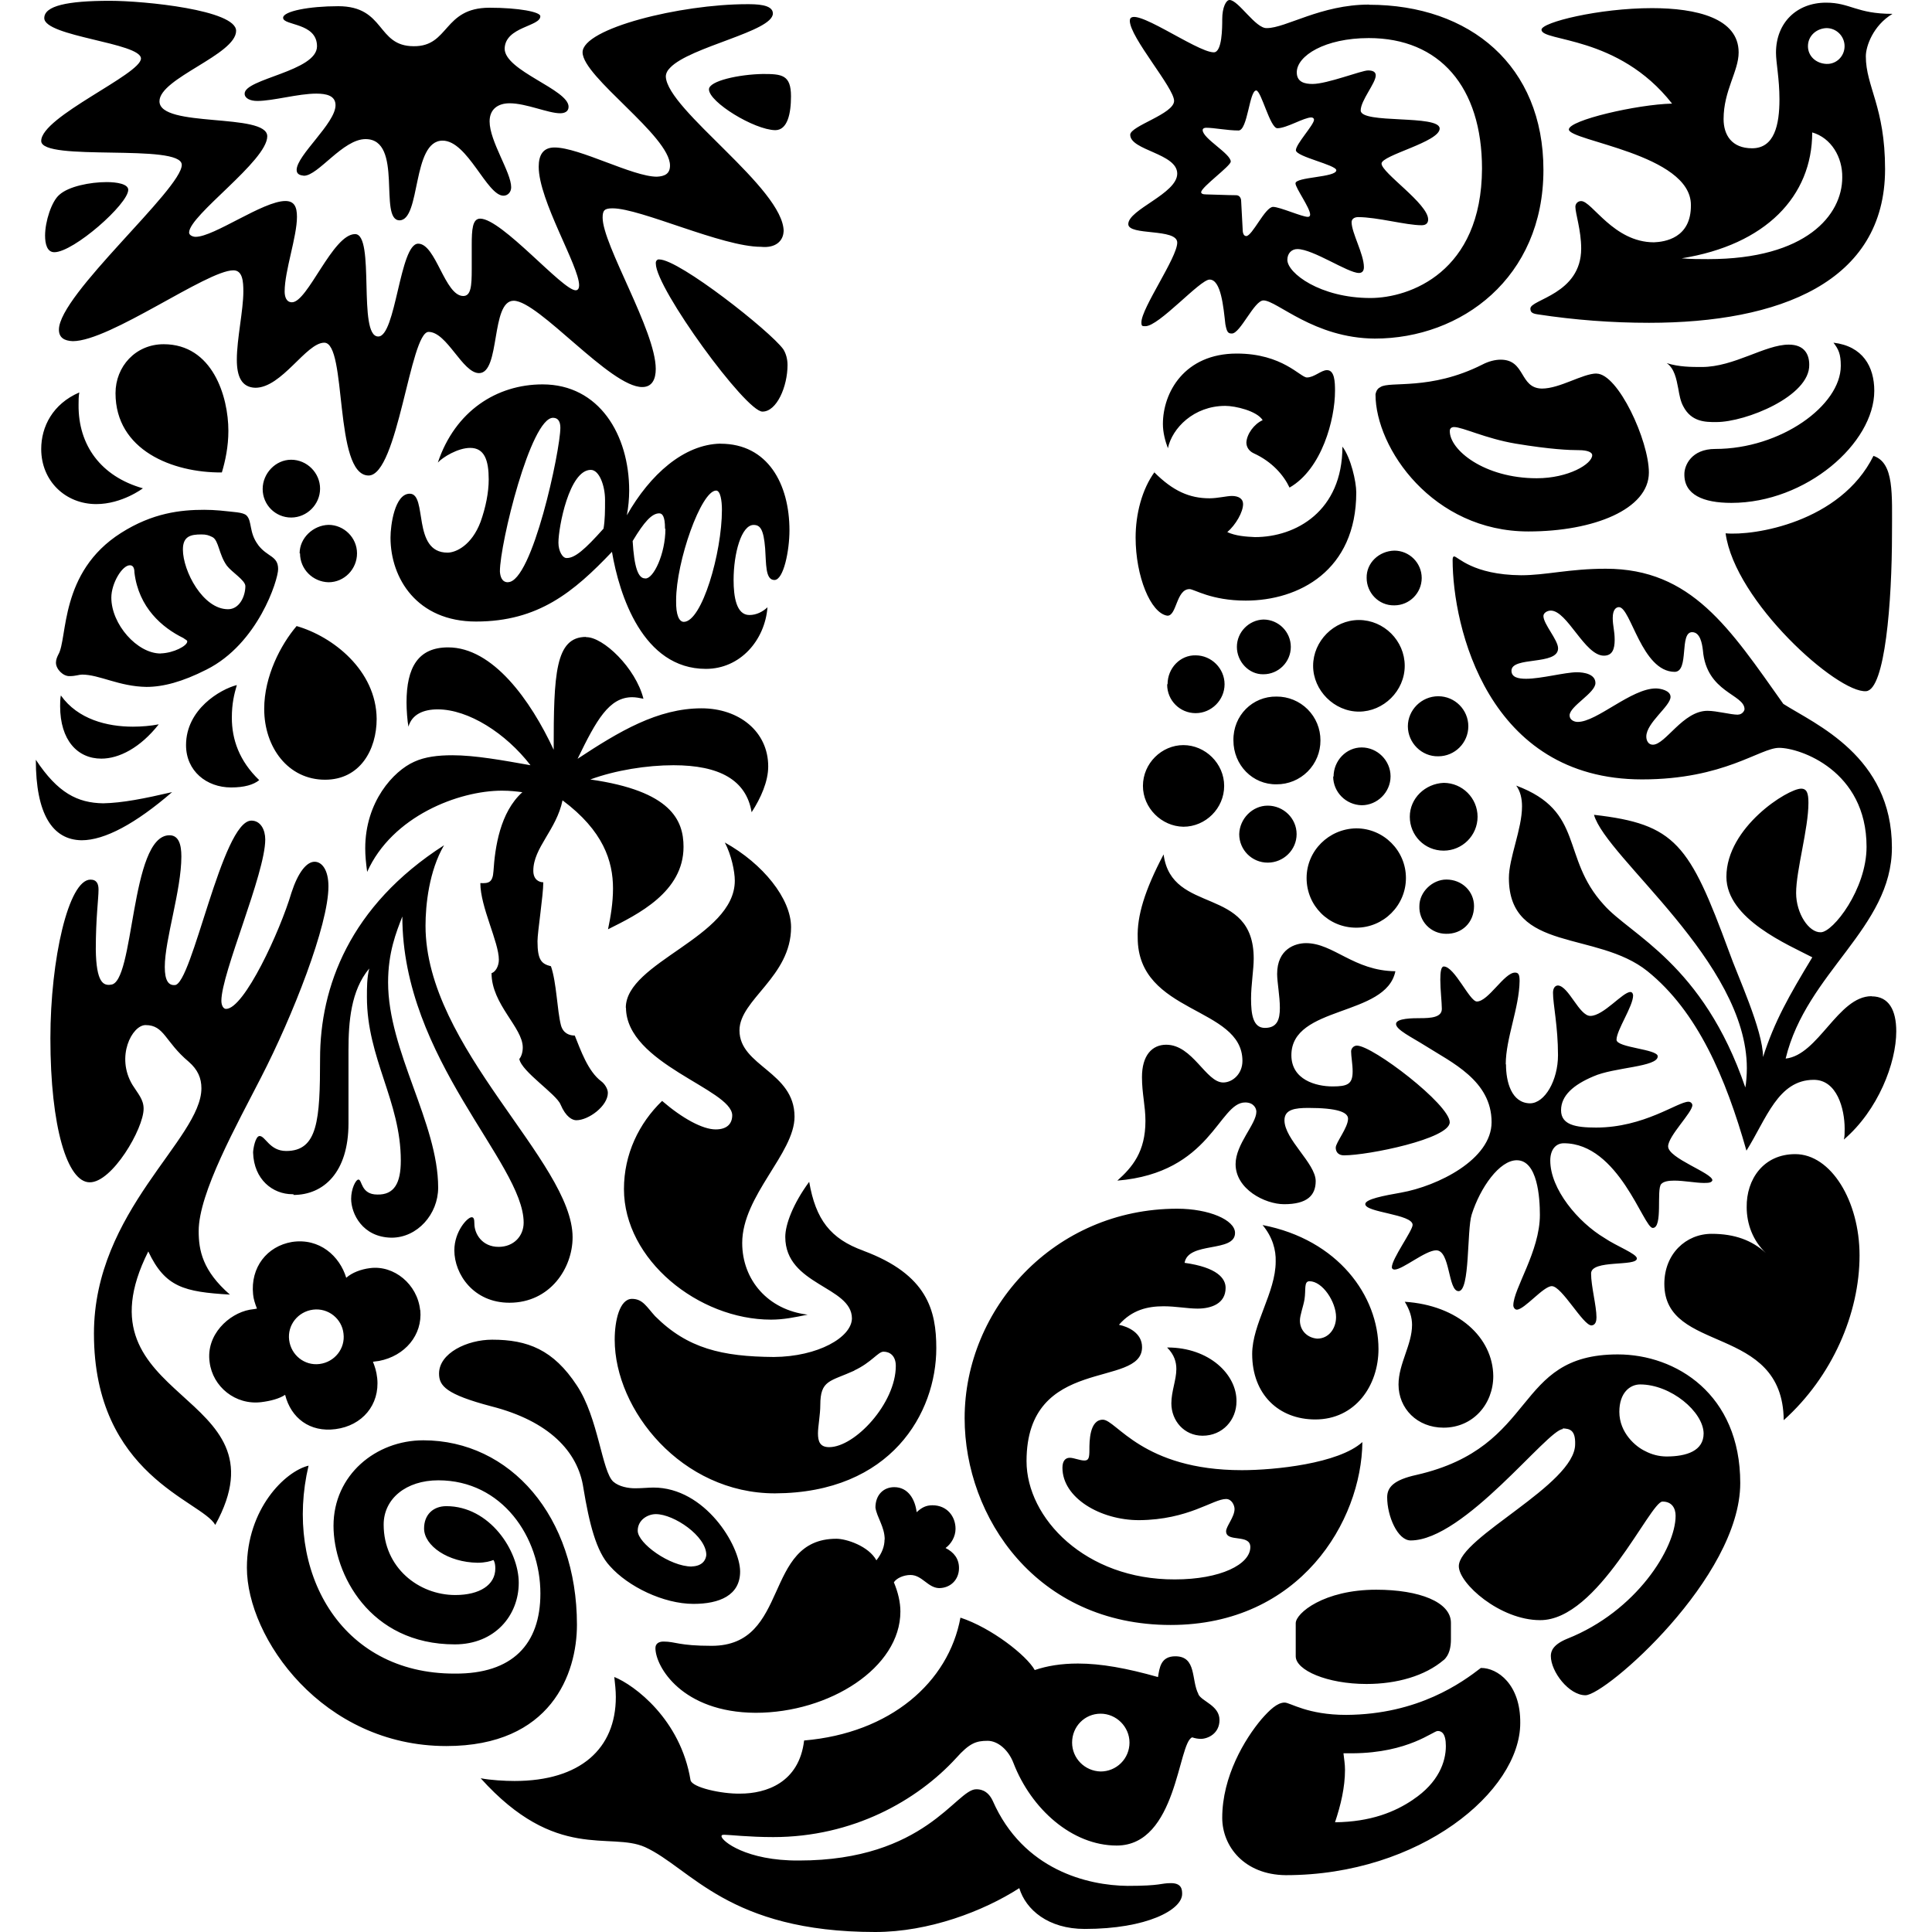
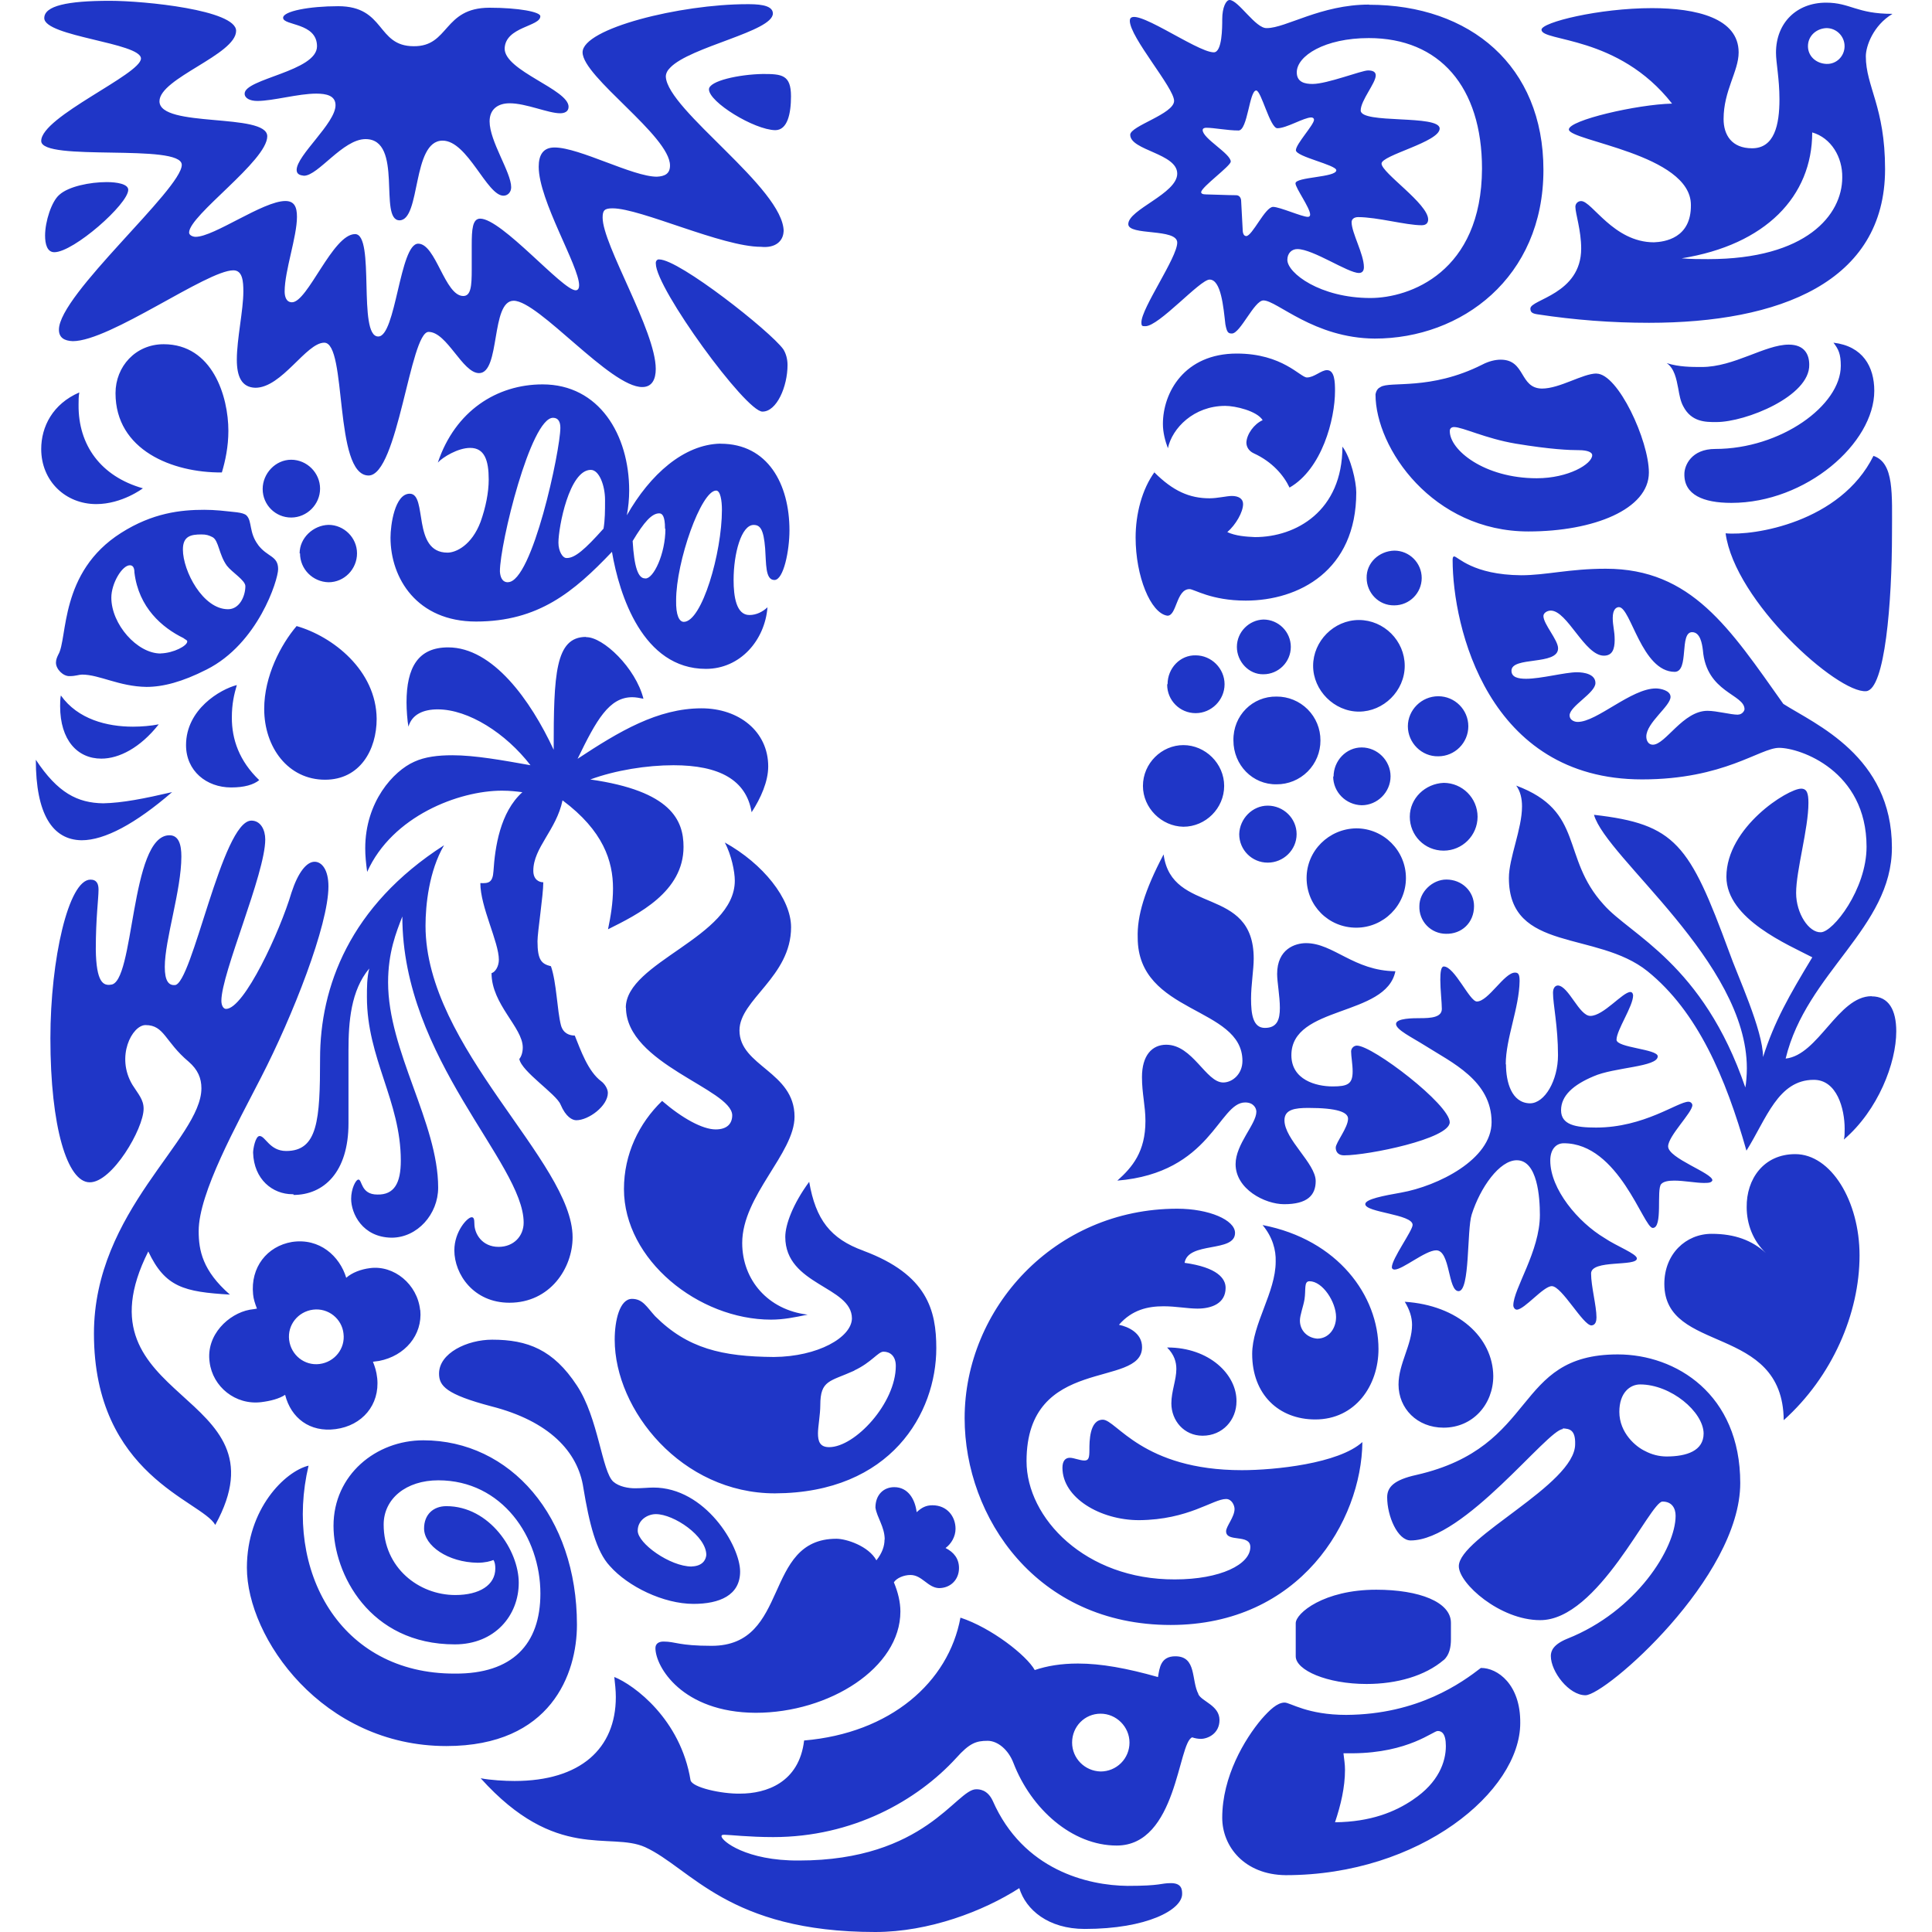
- <svg xmlns="http://www.w3.org/2000/svg" role="img" viewBox="0 0 24 24">
+ <svg xmlns="http://www.w3.org/2000/svg" fill="#1F36C7" role="img" viewBox="0 0 24 24">
  <path d="M21.436 6.625c.115.847 1.392 1.99 1.746 1.961.234-.019.321-1.105.321-1.961 0-.488.029-.875-.23-.962-.411.828-1.488.995-1.837.962zm.072-.378c.928 0 1.775-.741 1.775-1.392 0-.301-.143-.555-.507-.598.062.081.091.139.091.287 0 .493-.746 1.033-1.56 1.033-.297 0-.383.206-.383.311-.005.258.234.359.584.359zm-.196-1.004c-.124 0-.301 0-.402-.196-.034-.062-.048-.139-.062-.22-.024-.124-.048-.249-.143-.316.153.048.306.048.435.048.402 0 .785-.278 1.081-.278.196 0 .254.124.254.249.01.392-.789.713-1.153.713h-.01zM1.373 12.232c.301 0 .239-1.856.732-1.856.115 0 .148.115.148.263 0 .421-.206 1.033-.206 1.373 0 .172.048.23.124.225.215 0 .588-2.043.952-2.043.115 0 .172.115.172.234 0 .426-.545 1.66-.545 2.004 0 .057.024.101.058.101.225 0 .67-.962.813-1.445.081-.249.187-.383.287-.383.091 0 .172.101.172.306 0 .483-.445 1.612-.837 2.373-.301.588-.775 1.435-.775 1.909 0 .239.048.493.388.789-.569-.034-.804-.091-1.014-.536-.952 1.894 1.76 1.713.832 3.397-.167-.301-1.507-.612-1.507-2.377 0-1.526 1.335-2.416 1.335-3.047 0-.124-.043-.23-.158-.33-.297-.249-.301-.455-.536-.455-.167 0-.373.392-.163.742.072.115.139.182.139.297 0 .249-.392.918-.67.914-.277 0-.488-.684-.488-1.789 0-.981.225-1.971.498-1.971.081 0 .1.058.1.124 0 .115-.034.349-.034.742.005.416.096.45.182.44zm2.272 2.612c.373 0 .684-.278.684-.89v-.909c0-.349.029-.741.258-1.014-.029.115-.029.239-.029.354 0 .765.421 1.292.421 2.033 0 .278-.081.426-.292.421-.206 0-.187-.186-.234-.186-.034 0-.091.115-.091.239 0 .182.139.478.502.483.321 0 .579-.292.579-.622 0-.804-.622-1.693-.622-2.55 0-.373.101-.622.177-.818 0 1.77 1.507 3.062 1.507 3.803 0 .168-.124.301-.311.301-.206 0-.301-.163-.301-.287 0-.062-.01-.081-.034-.081-.053 0-.215.177-.215.411 0 .297.239.651.684.651.507 0 .785-.431.785-.813 0-.938-1.827-2.354-1.827-3.87 0-.258.043-.679.23-1-1.177.756-1.54 1.765-1.54 2.65 0 .765-.029 1.148-.421 1.148-.206 0-.258-.186-.33-.186-.053 0-.081.163-.081.206.01.335.244.517.488.517h.014v.009zM19.833 4.64c-.172 0-.455.187-.679.187-.282-.005-.201-.359-.512-.359-.067 0-.148.019-.23.062-.646.325-1.148.201-1.263.278-.029.014-.052.038-.062.091 0 .67.713 1.703 1.899 1.703.813 0 1.497-.277 1.497-.732 0-.397-.383-1.229-.651-1.229zm-.742 1.301c-.655 0-1.086-.354-1.081-.588 0-.029.019-.048.053-.048.105 0 .392.143.765.206.435.072.67.081.784.081.115 0 .167.029.167.062 0 .11-.296.287-.689.287zM3.832 18.207c-.292.072-.765.536-.765 1.268 0 .871.938 2.215 2.478 2.215 1.301 0 1.622-.899 1.622-1.507 0-1.344-.828-2.291-1.909-2.291-.588 0-1.115.43-1.115 1.062 0 .593.445 1.473 1.507 1.473.497 0 .794-.359.794-.765 0-.402-.363-.952-.899-.952-.163 0-.277.105-.277.277 0 .215.297.421.665.426.091 0 .163-.019.196-.034.019.024.024.067.024.105 0 .206-.196.33-.497.33-.455 0-.89-.34-.89-.875 0-.321.278-.55.679-.55.794 0 1.268.708 1.268 1.406 0 .631-.349 1-1.062.995-1.435.005-2.124-1.287-1.818-2.583zm11.055 2.837c-.091-.172-.019-.469-.287-.469-.182 0-.196.144-.215.258-.388-.11-.708-.168-.995-.168-.206 0-.383.029-.536.081-.101-.182-.541-.526-.923-.651-.148.804-.871 1.435-1.942 1.526-.062.526-.474.66-.794.66-.23.005-.598-.076-.617-.167-.124-.756-.698-1.182-.947-1.282.009.081.019.167.019.249 0 .641-.44 1.043-1.258 1.043-.124 0-.297-.01-.421-.034.938 1.043 1.607.66 2.043.856C8.582 23.206 9.046 24 10.873 24c.665 0 1.344-.258 1.789-.545.081.268.359.507.813.507.775 0 1.21-.239 1.21-.435 0-.053-.005-.134-.139-.134s-.115.034-.54.034c-.493-.005-1.296-.196-1.674-1.057-.067-.143-.172-.143-.206-.143-.249 0-.631.885-2.201.885-.655.005-.962-.244-.962-.301 0-.01 0-.019.034-.019.062 0 .306.029.608.029.99 0 1.789-.454 2.272-.981.167-.187.249-.215.392-.215.124 0 .258.11.321.277.22.569.727 1.024 1.282 1.024.751 0 .761-1.282.938-1.344a.344.344 0 00.105.019c.091 0 .234-.067.234-.234 0-.182-.22-.23-.263-.321zm-1.215.962c-.196-.005-.354-.163-.354-.359 0-.201.158-.359.354-.359.196 0 .359.163.359.359a.358.358 0 01-.359.359zm6.425-5.181c-1.311 0-.971 1.148-2.502 1.497-.282.062-.363.153-.363.278 0 .234.129.536.292.536.665 0 1.703-1.383 1.89-1.383v-.009c.078.005.158.012.153.196 0 .502-1.445 1.158-1.445 1.516 0 .215.512.67 1.009.67.722.005 1.368-1.473 1.521-1.473.12 0 .163.086.163.177 0 .402-.488 1.186-1.344 1.526-.177.072-.206.153-.206.215 0 .196.225.488.43.488.249 0 1.923-1.459 1.923-2.636 0-1.105-.799-1.598-1.521-1.598zm.603 1.268a.574.574 0 01-.263-.067c-.115-.053-.321-.225-.321-.488 0-.239.134-.34.258-.34.383 0 .785.34.789.608 0 .215-.206.287-.464.287zM3.727 6.874c0 .196.158.354.354.359.196 0 .354-.163.354-.359 0-.196-.163-.354-.354-.354-.191.005-.359.163-.359.354h.005zm-.464-.799c0 .196.158.354.354.354.196 0 .359-.163.359-.359 0-.196-.163-.359-.359-.359s-.354.172-.354.363zm-.321 2.435c-.206.053-.631.301-.631.746 0 .321.254.526.56.526.163 0 .278-.033.349-.091-.249-.239-.34-.507-.34-.775 0-.177.029-.292.062-.406zm-2.186.129c-.009.043-.009.091-.009.134 0 .421.215.651.512.651.22 0 .483-.134.713-.426-.096.019-.215.029-.321.029-.321 0-.684-.091-.895-.388zm-.311.799c0 .674.206.995.569 1.0.287 0 .67-.206 1.124-.598-.349.081-.617.134-.856.139C.962 9.974.718 9.85.445 9.438zm2.311-3.569c.043-.143.081-.321.081-.517 0-.426-.196-1.076-.804-1.076-.349 0-.598.277-.598.608 0 .708.708.99 1.32.985zm.45.899c-.115-.153-.072-.292-.143-.364-.043-.043-.167-.043-.33-.062a2.24 2.24 0 00-.196-.009c-.292 0-.641.038-1.033.287-.77.488-.66 1.311-.78 1.512-.014.029-.029.062-.029.1 0 .081.091.172.172.167.072 0 .115-.019.153-.019.215 0 .459.148.799.153.206 0 .445-.062.746-.215.641-.321.89-1.115.89-1.248 0-.168-.134-.148-.249-.301zM1.995 8.118c-.292 0-.612-.364-.612-.694 0-.177.134-.402.23-.402.034 0 .057.024.057.091.053.435.344.684.608.813.029.024.048.024.048.043 0 .053-.167.143-.33.148zm.837-.55c-.311 0-.56-.474-.56-.742 0-.167.1-.187.23-.187.062 0 .091.01.139.034.077.043.077.215.177.354.062.081.23.182.23.254 0 .124-.072.287-.215.287zm.852.21c-.196.23-.402.622-.402 1.028 0 .478.297.88.756.88.435 0 .641-.373.641-.756-.005-.603-.545-1.024-.995-1.153zM1.775 6.066s-.258.196-.579.196c-.383 0-.684-.287-.684-.684 0-.278.143-.56.473-.703-.009.053-.009.096-.009.153-.005.502.277.89.799 1.038zM17.489 9.022c0 .206.172.378.378.373.206 0 .373-.168.373-.373s-.167-.373-.373-.373c-.21 0-.378.172-.378.373zm.024 1.124c0 .23.182.421.421.421a.422.422 0 00.421-.421.422.422 0 00-.421-.421c-.23.01-.421.191-.421.421zm-1.282.761c0 .344.273.617.617.617.34 0 .617-.277.617-.617s-.277-.617-.617-.617c-.34.005-.617.278-.617.617zm.33-1.263c0 .196.158.354.354.359.196 0 .359-.163.359-.359s-.163-.359-.359-.359c-.191 0-.349.163-.349.364l-.005-.005zm-1.167.718c0 .196.158.354.354.354s.359-.158.359-.354-.163-.354-.359-.354c-.191 0-.349.163-.354.354zm.918-2.091c0 .306.263.569.569.569s.569-.258.569-.569-.258-.569-.569-.569c-.311 0-.569.263-.569.569zm.665-1.091c0 .182.148.344.344.34a.341.341 0 00.34-.34.341.341 0 00-.34-.34c-.191.005-.349.153-.344.34zm-1.612.856c0 .182.148.344.33.34a.341.341 0 00.34-.34.341.341 0 00-.34-.34c-.177.005-.33.153-.33.34zm-.043 1.162c0 .306.239.55.536.545a.542.542 0 00.545-.545.542.542 0 00-.545-.545c-.297-.005-.541.234-.536.545zm-1.124.565c0 .273.23.502.502.507.278 0 .507-.23.507-.507 0-.278-.234-.507-.507-.507-.268 0-.502.225-.502.507zm.301-1.258c0 .196.158.354.354.354s.359-.163.359-.359-.163-.359-.359-.359c-.191-.005-.349.158-.349.359h-.005v.005zm3.133 2.751c0-.177.163-.33.335-.33.196 0 .344.148.344.33 0 .206-.153.349-.349.344a.331.331 0 01-.33-.344zm.301 9.367c.072-.062.091-.163.091-.258v-.206c0-.258-.392-.411-.928-.411-.651 0-1.0.292-1.0.416v.411c0 .172.388.344.88.344.378 0 .727-.101.957-.297zm.464.096c-.23.177-.775.579-1.674.584-.483 0-.694-.153-.765-.153-.091 0-.186.091-.287.206-.21.249-.488.713-.488 1.225 0 .354.273.708.789.713 1.669 0 2.913-1.043 2.913-1.89.005-.48-.283-.686-.488-.684zm-.842 1.636c-.225.153-.526.277-.971.282.072-.215.124-.435.124-.651 0-.072-.01-.124-.019-.206h.115c.698-.005 1.004-.282 1.057-.277.043 0 .1.024.1.187 0 .196-.091.454-.407.665zm1.153-9.132c0 .215.067.478.297.483.186 0 .349-.287.349-.598 0-.359-.062-.631-.062-.775 0-.062.029-.091.062-.091.134.009.263.378.402.378.163 0 .402-.297.497-.297.029 0 .034.034.034.043 0 .134-.206.431-.206.55 0 .1.512.115.512.206 0 .134-.541.134-.799.249-.249.105-.402.239-.402.421s.182.215.435.215c.598 0 1.014-.321 1.148-.321.029 0 .048.024.048.043 0 .091-.301.383-.301.512 0 .148.55.33.55.421-.01.029-.043.033-.105.033-.1 0-.249-.029-.368-.029-.072 0-.134.01-.163.043-.062.067.024.545-.105.545-.115 0-.421-1.052-1.105-1.052-.101 0-.168.081-.168.215 0 .354.344.765.674.962.148.101.402.196.402.254 0 .105-.569.01-.569.187 0 .158.067.402.067.545 0 .043-.01.096-.062.1-.105 0-.368-.488-.493-.488-.105 0-.34.292-.435.292-.024 0-.043-.029-.043-.053 0-.206.33-.67.33-1.124 0-.215-.029-.679-.287-.679-.215 0-.454.34-.56.674-.062.196-.019.952-.163.952-.134 0-.101-.507-.278-.507-.134 0-.416.239-.517.239-.019 0-.034-.01-.034-.029 0-.105.258-.455.258-.526 0-.134-.588-.153-.588-.258 0-.062.23-.105.445-.143.454-.081 1.124-.411 1.124-.875 0-.517-.497-.742-.828-.952-.167-.105-.359-.196-.359-.268 0-.072.215-.072.301-.072.134 0 .268-.01.268-.115 0-.081-.019-.239-.019-.364 0-.091.009-.163.043-.163.134 0 .321.435.411.435.143 0 .34-.359.474-.359.043 0 .057.024.057.105-.005.335-.172.713-.172 1.033zm-4.253-2.607c.101.756 1.119.378 1.119 1.292 0 .134-.033.33-.033.497 0 .196.024.364.172.364.153 0 .186-.105.186-.249s-.034-.321-.034-.421c0-.311.225-.383.359-.383.34 0 .593.344 1.11.349-.115.569-1.292.421-1.292 1.043 0 .306.306.388.512.388.186 0 .249-.029.249-.186 0-.091-.019-.187-.019-.249 0-.034.029-.072.072-.072.196 0 1.153.732 1.153.952 0 .206-1.014.411-1.311.411-.091 0-.105-.062-.105-.096 0-.062.153-.249.153-.359 0-.081-.134-.134-.493-.134-.167 0-.297.019-.297.153 0 .239.388.536.388.756 0 .177-.105.287-.392.287-.239 0-.603-.187-.603-.498 0-.249.258-.497.258-.651 0-.043-.034-.115-.139-.115-.33 0-.421.875-1.588.971.187-.167.349-.359.349-.741 0-.187-.043-.34-.043-.545 0-.268.124-.402.301-.402.33 0 .493.469.708.469.115 0 .239-.105.239-.268 0-.679-1.301-.579-1.301-1.531-.009-.268.086-.588.321-1.033zm2.995 5.554c.062.101.091.196.091.287 0 .249-.168.483-.168.742 0 .297.23.536.56.536.364 0 .617-.292.617-.641-.005-.478-.435-.88-1.1-.923zm-2.952.569c.091.091.115.182.115.268 0 .134-.062.277-.062.426 0 .215.158.402.388.402.249 0 .421-.196.421-.426.005-.335-.34-.67-.856-.67h-.005zm.215-1.052c.411.057.512.196.512.311 0 .196-.177.258-.349.258-.124 0-.268-.029-.421-.029-.196 0-.392.043-.555.23.115.024.287.101.287.278 0 .517-1.435.091-1.435 1.416 0 .708.732 1.473 1.842 1.469.569 0 .938-.187.938-.402 0-.168-.301-.053-.301-.196 0-.062.105-.177.105-.277 0-.043-.034-.124-.105-.124-.163 0-.464.258-1.081.263-.483 0-.952-.278-.952-.651 0-.081.034-.124.091-.124.052 0 .124.034.182.034.053 0 .062-.034.062-.134s0-.373.167-.373.493.627 1.727.627c.407 0 1.201-.081 1.497-.349-.01.981-.775 2.272-2.382 2.272-1.665 0-2.559-1.339-2.559-2.569 0-1.363 1.115-2.602 2.641-2.602.392 0 .718.139.718.301 0 .249-.584.101-.627.373zm.971-.469c.124.148.168.311.163.454 0 .383-.292.775-.292 1.148 0 .502.33.813.784.813.497 0 .785-.421.785-.875 0-.66-.502-1.359-1.44-1.54zm.679 1.411c-.124-.01-.215-.101-.215-.225 0-.067.043-.177.057-.263.019-.12-.01-.225.062-.225.163 0 .33.258.33.445 0 .143-.091.268-.234.268zM8.95 5.511c-.455.009-.875.383-1.163.89a1.697 1.697 0 00.029-.306c0-.694-.373-1.32-1.076-1.32-.569 0-1.086.33-1.301.971.062-.067.249-.182.402-.182.177 0 .23.153.23.392 0 .163-.038.349-.101.526-.11.292-.306.383-.411.383-.445 0-.244-.732-.469-.732-.187 0-.239.392-.239.545 0 .507.33 1.043 1.062 1.043.775 0 1.215-.368 1.689-.866.091.536.383 1.454 1.167 1.454.426 0 .732-.354.765-.765-.057.053-.134.096-.225.096-.163 0-.196-.23-.196-.435 0-.33.096-.684.249-.684.081 0 .124.053.143.292.014.187 0 .392.115.392s.187-.368.187-.617c0-.574-.268-1.076-.856-1.076zM6.31 7.233c-.076 0-.096-.072-.1-.134 0-.349.383-1.909.66-1.909.067 0 .091.053.091.124 0 .278-.349 1.918-.651 1.918zm1.186-.665c-.23.258-.354.364-.454.364-.053.005-.105-.086-.105-.191 0-.191.134-.904.402-.904.105 0 .177.196.177.373 0 .134 0 .244-.019.359zm.521.617c-.091.005-.139-.143-.158-.464.143-.239.239-.344.33-.344.038 0 .072.034.072.187v.005h.005c0 .311-.148.622-.249.617zm.478.54c-.057 0-.1-.081-.096-.268 0-.483.311-1.363.497-1.363.053 0 .072.124.072.239 0 .536-.249 1.392-.474 1.392zm-1.215.187c-.383 0-.402.464-.402 1.402-.287-.617-.756-1.272-1.311-1.272-.373 0-.517.249-.517.684 0 .091.01.23.024.301.043-.153.186-.215.363-.215.383 0 .847.297 1.153.694-.349-.062-.689-.124-.971-.124-.177 0-.34.019-.474.081-.258.115-.608.497-.608 1.076 0 .091.009.182.024.292.311-.694 1.139-1.009 1.674-1.009.105 0 .182.01.254.019-.277.249-.34.684-.359.981-.009.143-.062.153-.163.148 0 .297.23.732.23.952 0 .081-.043.153-.091.167 0 .388.388.674.388.923 0 .062-.019.115-.043.143.029.158.459.435.512.565.067.158.148.196.196.196.153 0 .392-.177.392-.34 0-.053-.043-.115-.081-.143-.167-.124-.258-.392-.33-.569-.062 0-.144-.024-.172-.129-.048-.187-.053-.526-.124-.732-.115-.029-.167-.072-.167-.311 0-.115.072-.569.072-.732-.053 0-.124-.033-.124-.143 0-.287.287-.507.363-.875.507.378.627.756.627 1.095 0 .177-.029.349-.062.507.373-.186.938-.464.938-1.024 0-.33-.153-.694-1.158-.837.311-.115.703-.177 1.033-.177.569 0 .904.182.971.584.115-.177.206-.383.206-.569 0-.435-.364-.722-.828-.722-.545 0-1.024.287-1.54.627.234-.483.392-.765.679-.765.043 0 .091.009.139.019-.096-.383-.502-.77-.713-.765zm15.021 6.425c.445 0 .799.584.799 1.258 0 .722-.34 1.507-.942 2.047-.01-1.201-1.483-.818-1.483-1.693 0-.373.268-.622.588-.622.287 0 .502.081.674.239-.163-.153-.239-.364-.239-.569-.005-.349.21-.66.603-.66zm-6.616-9.118c-.072-.115-.34-.177-.464-.177-.392 0-.66.277-.713.526-.034-.091-.062-.196-.062-.301 0-.392.268-.875.918-.875.569 0 .789.297.871.297.091 0 .177-.091.249-.091.096 0 .1.148.1.258 0 .354-.163.971-.565 1.201-.072-.153-.215-.321-.445-.426-.062-.029-.091-.081-.091-.134.005-.105.096-.23.201-.277zm-1.344.65c.23.23.435.321.684.321.101 0 .215-.029.278-.029.081 0 .139.033.139.1 0 .101-.091.258-.196.349.105.048.23.057.344.062.507 0 1.086-.321 1.086-1.124.105.139.172.435.172.569 0 .971-.713 1.344-1.373 1.344-.43 0-.641-.143-.698-.143-.168 0-.158.34-.278.33-.206-.033-.392-.488-.392-.971 0-.287.077-.598.239-.818h-.005v.009zM6.712.201c0-.053-.268-.105-.631-.105-.579 0-.497.483-.942.478-.464 0-.349-.497-.938-.497-.359 0-.684.062-.684.144 0 .1.421.057.421.354 0 .311-.899.402-.899.588 0 .058.067.091.158.091.196 0 .507-.091.732-.091.124 0 .239.024.239.144 0 .225-.483.622-.483.804 0 .057.048.067.091.072.177 0 .483-.455.765-.455.474 0 .158 1.005.421 1.009.268 0 .153-.99.536-.99.311 0 .55.684.756.684.053 0 .096-.043.096-.105 0-.187-.268-.569-.268-.818 0-.153.105-.225.249-.225.206 0 .478.124.627.124.053 0 .105-.019.105-.081 0-.215-.794-.445-.794-.722C6.276.33 6.716.33 6.712.201zm2.095.909c0 .158.56.502.823.507.153 0 .196-.206.196-.421 0-.268-.115-.277-.349-.277-.297.005-.67.086-.67.191zm.928 1.765c0-.536-1.445-1.507-1.464-1.923 0-.038.019-.077.053-.11C8.572.579 9.601.392 9.601.167c0-.115-.215-.115-.321-.115-.828 0-2.043.301-2.043.598 0 .306 1.086 1.038 1.086 1.406 0 .101-.062.134-.163.139-.301 0-.962-.363-1.272-.363-.143 0-.196.096-.196.239 0 .421.502 1.234.502 1.473 0 .029-.009.062-.043.062-.163 0-.918-.89-1.186-.89-.096 0-.105.134-.105.33v.301c0 .206-.01.33-.105.33-.23 0-.34-.65-.56-.65-.23 0-.277 1.158-.497 1.153-.258 0-.034-1.272-.287-1.272-.278 0-.588.847-.784.847-.072 0-.091-.072-.091-.134 0-.258.153-.679.153-.928 0-.124-.034-.196-.144-.196-.277 0-.885.445-1.115.445-.033 0-.081-.019-.081-.053 0-.215.971-.89.971-1.196 0-.296-1.339-.1-1.339-.435 0-.287.952-.579.952-.875 0-.258-1.134-.373-1.569-.373C.837.01.55.072.55.225c0 .23 1.201.306 1.201.502s-1.239.722-1.239 1.024c0 .263 1.746.024 1.746.297 0 .301-1.526 1.612-1.526 2.047 0 .1.067.139.172.143.464 0 1.665-.88 1.995-.88.115 0 .124.139.124.263 0 .234-.081.589-.081.847 0 .206.057.344.23.349.33 0 .631-.56.856-.56.287 0 .115 1.646.55 1.65.364 0 .517-1.784.746-1.784s.421.512.627.512c.268 0 .143-.899.43-.899.311 0 1.201 1.076 1.598 1.072.124 0 .167-.101.167-.225 0-.474-.66-1.54-.66-1.88 0-.091.024-.115.124-.115.349 0 1.359.478 1.842.478.182.019.277-.072.282-.191zm-8.142-.517c0 .177-.679.775-.918.775-.091 0-.115-.105-.115-.206 0-.177.081-.426.177-.507.115-.105.383-.158.588-.158.129 0 .268.024.268.096zm6.554.918c0 .306 1.119 1.842 1.325 1.837.177 0 .311-.311.311-.579 0-.072-.019-.143-.053-.196-.163-.225-1.292-1.115-1.54-1.115-.024-.005-.048.019-.043.053zM23.507.172c-.445 0-.521-.139-.823-.139-.364 0-.622.249-.622.622 0 .124.043.321.043.579 0 .316-.062.608-.34.608-.254 0-.354-.167-.354-.363 0-.354.187-.593.187-.828 0-.426-.526-.55-1.076-.55-.66 0-1.373.177-1.373.268 0 .153.952.062 1.622.918-.435.01-1.282.206-1.282.321 0 .143 1.516.306 1.516.938.005.416-.33.459-.459.464-.502 0-.77-.512-.904-.512a.07.07 0 00-.072.072c0 .081.072.292.072.517 0 .569-.631.631-.631.746 0 .043.019.062.091.072a9.153 9.153 0 001.383.105c1.612 0 2.932-.502 2.932-1.909 0-.775-.239-1.024-.239-1.402 0-.124.091-.383.33-.526zm-2.287 3.047c-.1 0-.215 0-.33-.01 1.043-.167 1.622-.77 1.622-1.564.234.067.378.306.373.56 0 .464-.445 1.014-1.665 1.014zM22.689.794c-.129-.005-.23-.096-.23-.22 0-.129.105-.22.23-.225a.225.225 0 01.225.225c0 .124-.101.225-.225.22zm.56 11.581c-.416 0-.66.732-1.067.775.258-1.072 1.32-1.622 1.32-2.622 0-1.134-.952-1.531-1.349-1.784-.665-.938-1.139-1.679-2.205-1.679-.455 0-.742.081-1.052.081-.603-.005-.789-.234-.832-.234-.01 0-.019.01-.019.043 0 .828.435 2.727 2.353 2.727 1.024 0 1.464-.392 1.703-.392.258 0 1.086.282 1.086 1.229 0 .526-.416 1.062-.569 1.062-.148.005-.306-.234-.306-.488 0-.282.153-.799.153-1.119 0-.12-.019-.177-.091-.177-.163 0-.928.478-.928 1.095 0 .526.775.847 1.067 1-.292.483-.469.794-.612 1.239 0-.335-.321-1.019-.421-1.306-.493-1.339-.665-1.588-1.679-1.703.153.536 1.899 1.827 1.899 3.148 0 .081-.009.196-.019.239-.526-1.54-1.43-1.894-1.76-2.272-.536-.588-.23-1.158-1.086-1.478.053.072.072.163.072.258 0 .282-.163.641-.163.89 0 .928 1.091.651 1.722 1.158.622.502.971 1.32 1.229 2.229.249-.397.392-.88.837-.88.287 0 .383.359.383.608 0 .053 0 .101-.01.134.426-.364.651-.952.651-1.344 0-.263-.091-.435-.306-.435zm-1.66-3.497c-.091 0-.263-.048-.378-.048-.306 0-.521.421-.679.421-.057 0-.081-.053-.081-.101 0-.172.301-.378.301-.493 0-.081-.129-.105-.182-.105-.306 0-.732.416-.971.416-.043 0-.101-.024-.101-.081 0-.115.321-.278.321-.402 0-.11-.139-.134-.23-.134-.148 0-.445.081-.631.081-.1 0-.182-.019-.182-.1 0-.182.579-.062.579-.278 0-.105-.182-.301-.182-.402 0-.038.048-.067.091-.067.206 0 .421.56.66.56.105 0 .134-.081.134-.196s-.024-.172-.024-.273c0-.105.043-.134.077-.134.148 0 .282.804.694.804.182-.005.053-.493.215-.493.101 0 .124.143.134.225.043.526.517.545.517.732 0 .019-.029.067-.081.067zM17.006.057c-.598 0-1.033.292-1.268.292-.139.01-.354-.349-.464-.349-.043 0-.091.091-.091.239 0 .1 0 .411-.105.411-.215 0-1.043-.612-1.043-.392 0 .206.55.832.55.995s-.545.311-.545.421c0 .196.584.23.584.483 0 .249-.608.445-.608.627 0 .148.608.048.608.23 0 .186-.445.813-.445.99 0 .048.01.048.048.048.167.005.679-.579.799-.579.143 0 .172.344.196.555.019.1.034.115.081.115.105 0 .277-.411.392-.411.168 0 .627.469 1.383.474 1.076 0 2.095-.756 2.095-2.095 0-1.292-.909-2.052-2.167-2.052zm-1.526 2.875c-.029 0-.043-.034-.043-.081l-.019-.354c0-.034-.019-.072-.062-.072-.105 0-.311-.01-.373-.01-.043 0-.062-.01-.062-.029.009-.067.363-.321.368-.378 0-.1-.349-.287-.349-.392 0-.019.019-.029.043-.029.101 0 .263.034.402.034.115 0 .134-.497.22-.497.062 0 .172.469.263.469.115 0 .33-.134.421-.134.019 0 .034.01.034.029 0 .062-.225.301-.225.378 0 .081.502.182.502.249 0 .091-.507.081-.507.163 0 .057.182.306.182.387 0 .019-.01.029-.029.029-.072 0-.349-.124-.431-.124-.1 0-.258.363-.335.363zm1.545.77c-.627 0-1.033-.311-1.033-.474 0-.081.053-.134.124-.134.196 0 .627.297.765.297.034 0 .062-.019.062-.072 0-.163-.153-.426-.153-.56 0-.034.029-.062.081-.062.239 0 .593.101.789.101.062 0 .081-.034.081-.072 0-.196-.579-.579-.579-.694 0-.105.722-.268.722-.435 0-.177-.981-.053-.981-.225 0-.124.187-.34.187-.435 0-.043-.034-.062-.096-.062-.081 0-.507.168-.689.168-.091 0-.196-.019-.196-.144 0-.206.349-.426.895-.426.88 0 1.406.608 1.406 1.622-.005 1.287-.899 1.607-1.387 1.607zm-6.037 15.423c0 .081-.029.167-.101.258-.096-.177-.373-.268-.497-.268-.918 0-.569 1.33-1.55 1.33-.411 0-.445-.053-.598-.053-.062 0-.1.029-.1.081 0 .23.33.799 1.244.804.918 0 1.799-.56 1.799-1.258 0-.115-.029-.239-.081-.363.034-.053.124-.091.206-.091.144 0 .215.158.354.163.144 0 .249-.105.249-.249 0-.115-.062-.196-.167-.249.072-.053.124-.143.124-.239 0-.153-.105-.292-.287-.292-.081 0-.134.029-.196.086-.019-.158-.105-.311-.278-.311-.134 0-.234.096-.234.254.019.124.115.239.115.397zm-2.87-.646c-.062 0-.143.009-.23.009-.081 0-.196-.019-.268-.081-.143-.124-.186-.794-.454-1.196-.292-.445-.612-.569-1.052-.569-.311 0-.66.167-.66.421 0 .153.086.258.65.407.713.182 1.076.56 1.143 1.014.072.435.158.789.33.971.225.254.665.469 1.038.469.321 0 .579-.105.579-.402 0-.321-.435-1.043-1.076-1.043zm.474.981c-.268 0-.67-.287-.67-.445 0-.134.124-.206.225-.206.225 0 .627.273.627.507-.005.062-.048.139-.182.143zm2.134-3.923c-.411-.148-.593-.388-.674-.856-.201.273-.297.531-.297.684 0 .603.828.612.828 1.014-.005.234-.421.474-.971.478-.641-.005-1.072-.105-1.474-.507-.105-.115-.153-.215-.287-.215-.153 0-.215.268-.215.507 0 .875.832 1.909 1.99 1.909 1.445-.005 2.005-1 2.005-1.803 0-.469-.11-.914-.904-1.21zm-.426 2.44c-.115 0-.139-.072-.139-.172 0-.081.029-.234.029-.349 0-.316.12-.292.426-.431h-.005c.215-.1.297-.234.364-.234.081 0 .153.053.153.177 0 .464-.507 1.009-.828 1.009zM7.774 12.519c0-.569 1.354-.875 1.354-1.579 0-.115-.043-.321-.124-.474.474.263.823.698.823 1.052 0 .617-.641.899-.641 1.282 0 .445.684.512.684 1.072 0 .455-.65.981-.65 1.569 0 .459.321.832.813.89-.163.034-.301.062-.455.062-.899 0-1.827-.742-1.827-1.622 0-.435.187-.818.474-1.095.249.215.502.354.665.354.143 0 .206-.072.206-.177-.01-.325-1.315-.636-1.32-1.335zM5.219 16.274c-.034-.321-.325-.56-.622-.521-.115.014-.225.057-.296.12-.081-.268-.33-.497-.674-.445-.311.053-.517.316-.483.651.005.057.024.115.048.177 0 0-.053.01-.091.014-.258.048-.545.311-.497.651.038.306.321.536.641.497.115-.014.225-.043.297-.091.072.287.306.469.627.426.33-.043.55-.301.517-.631-.01-.091-.029-.143-.053-.206 0 0 .043-.005.076-.01.321-.062.541-.321.512-.631zm-1.249.67c-.187.024-.354-.11-.378-.297s.11-.354.297-.378c.191-.024.359.115.378.297.024.186-.11.354-.297.378z" />
</svg>
